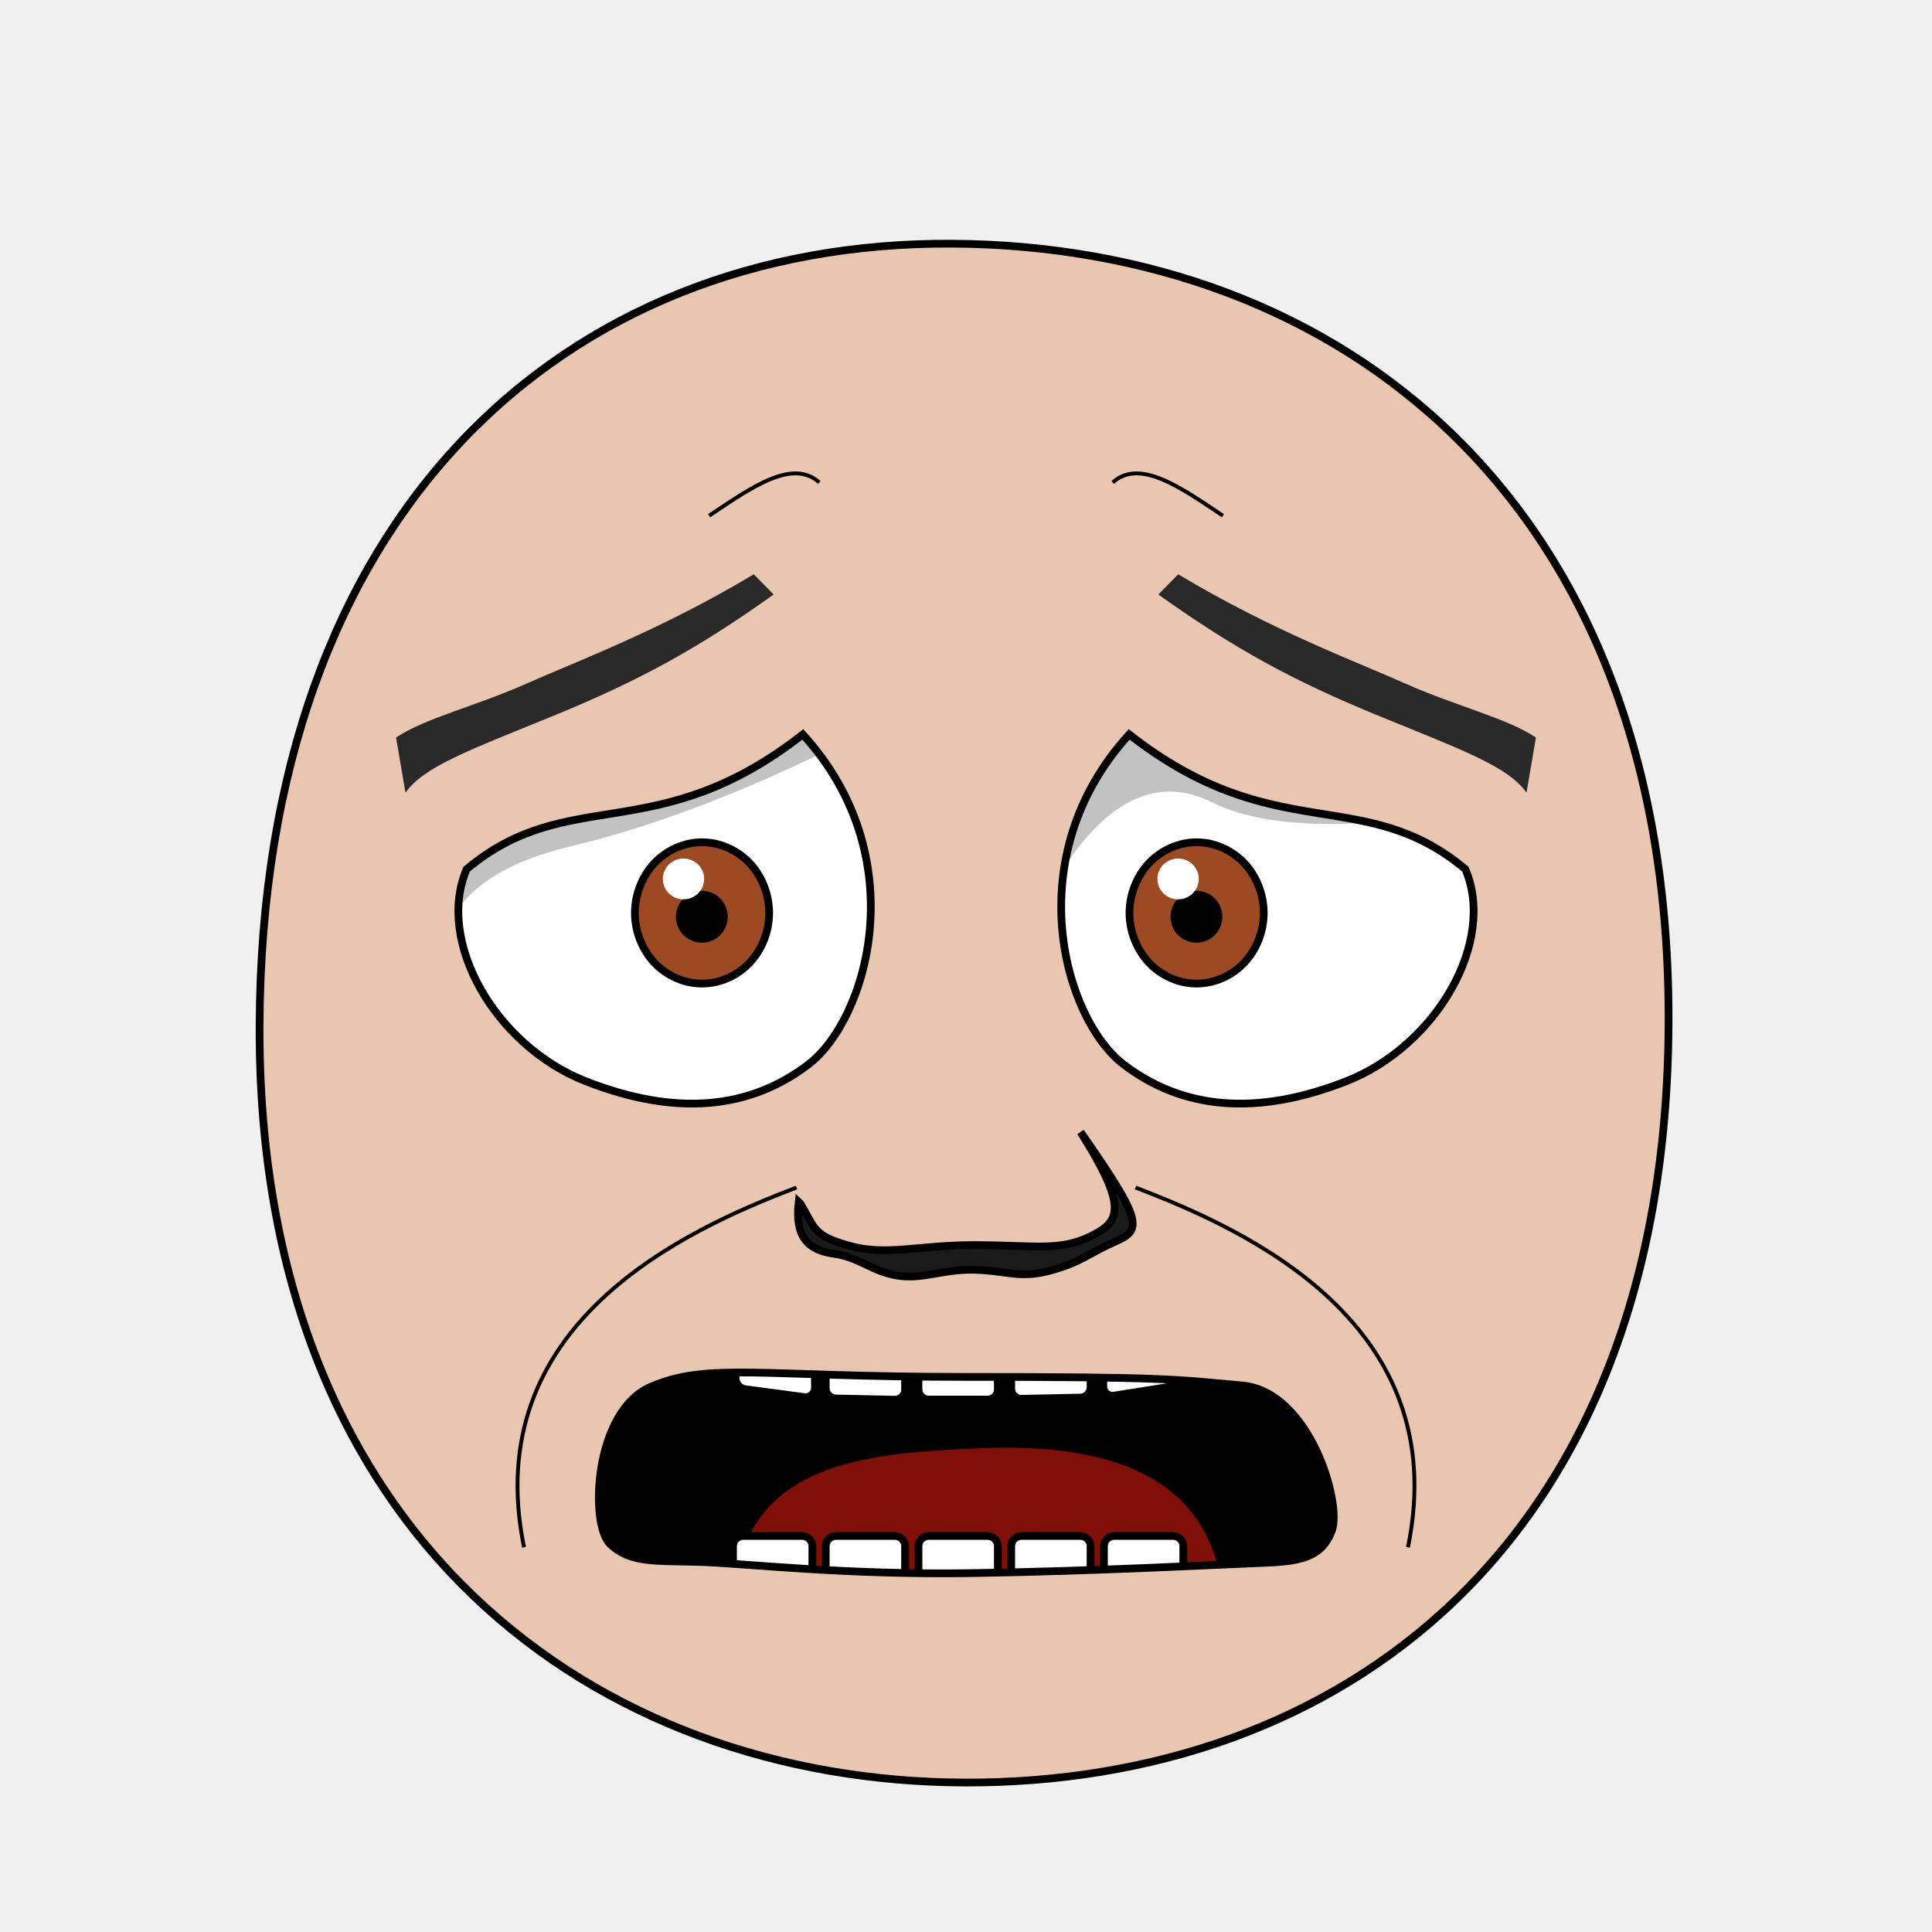
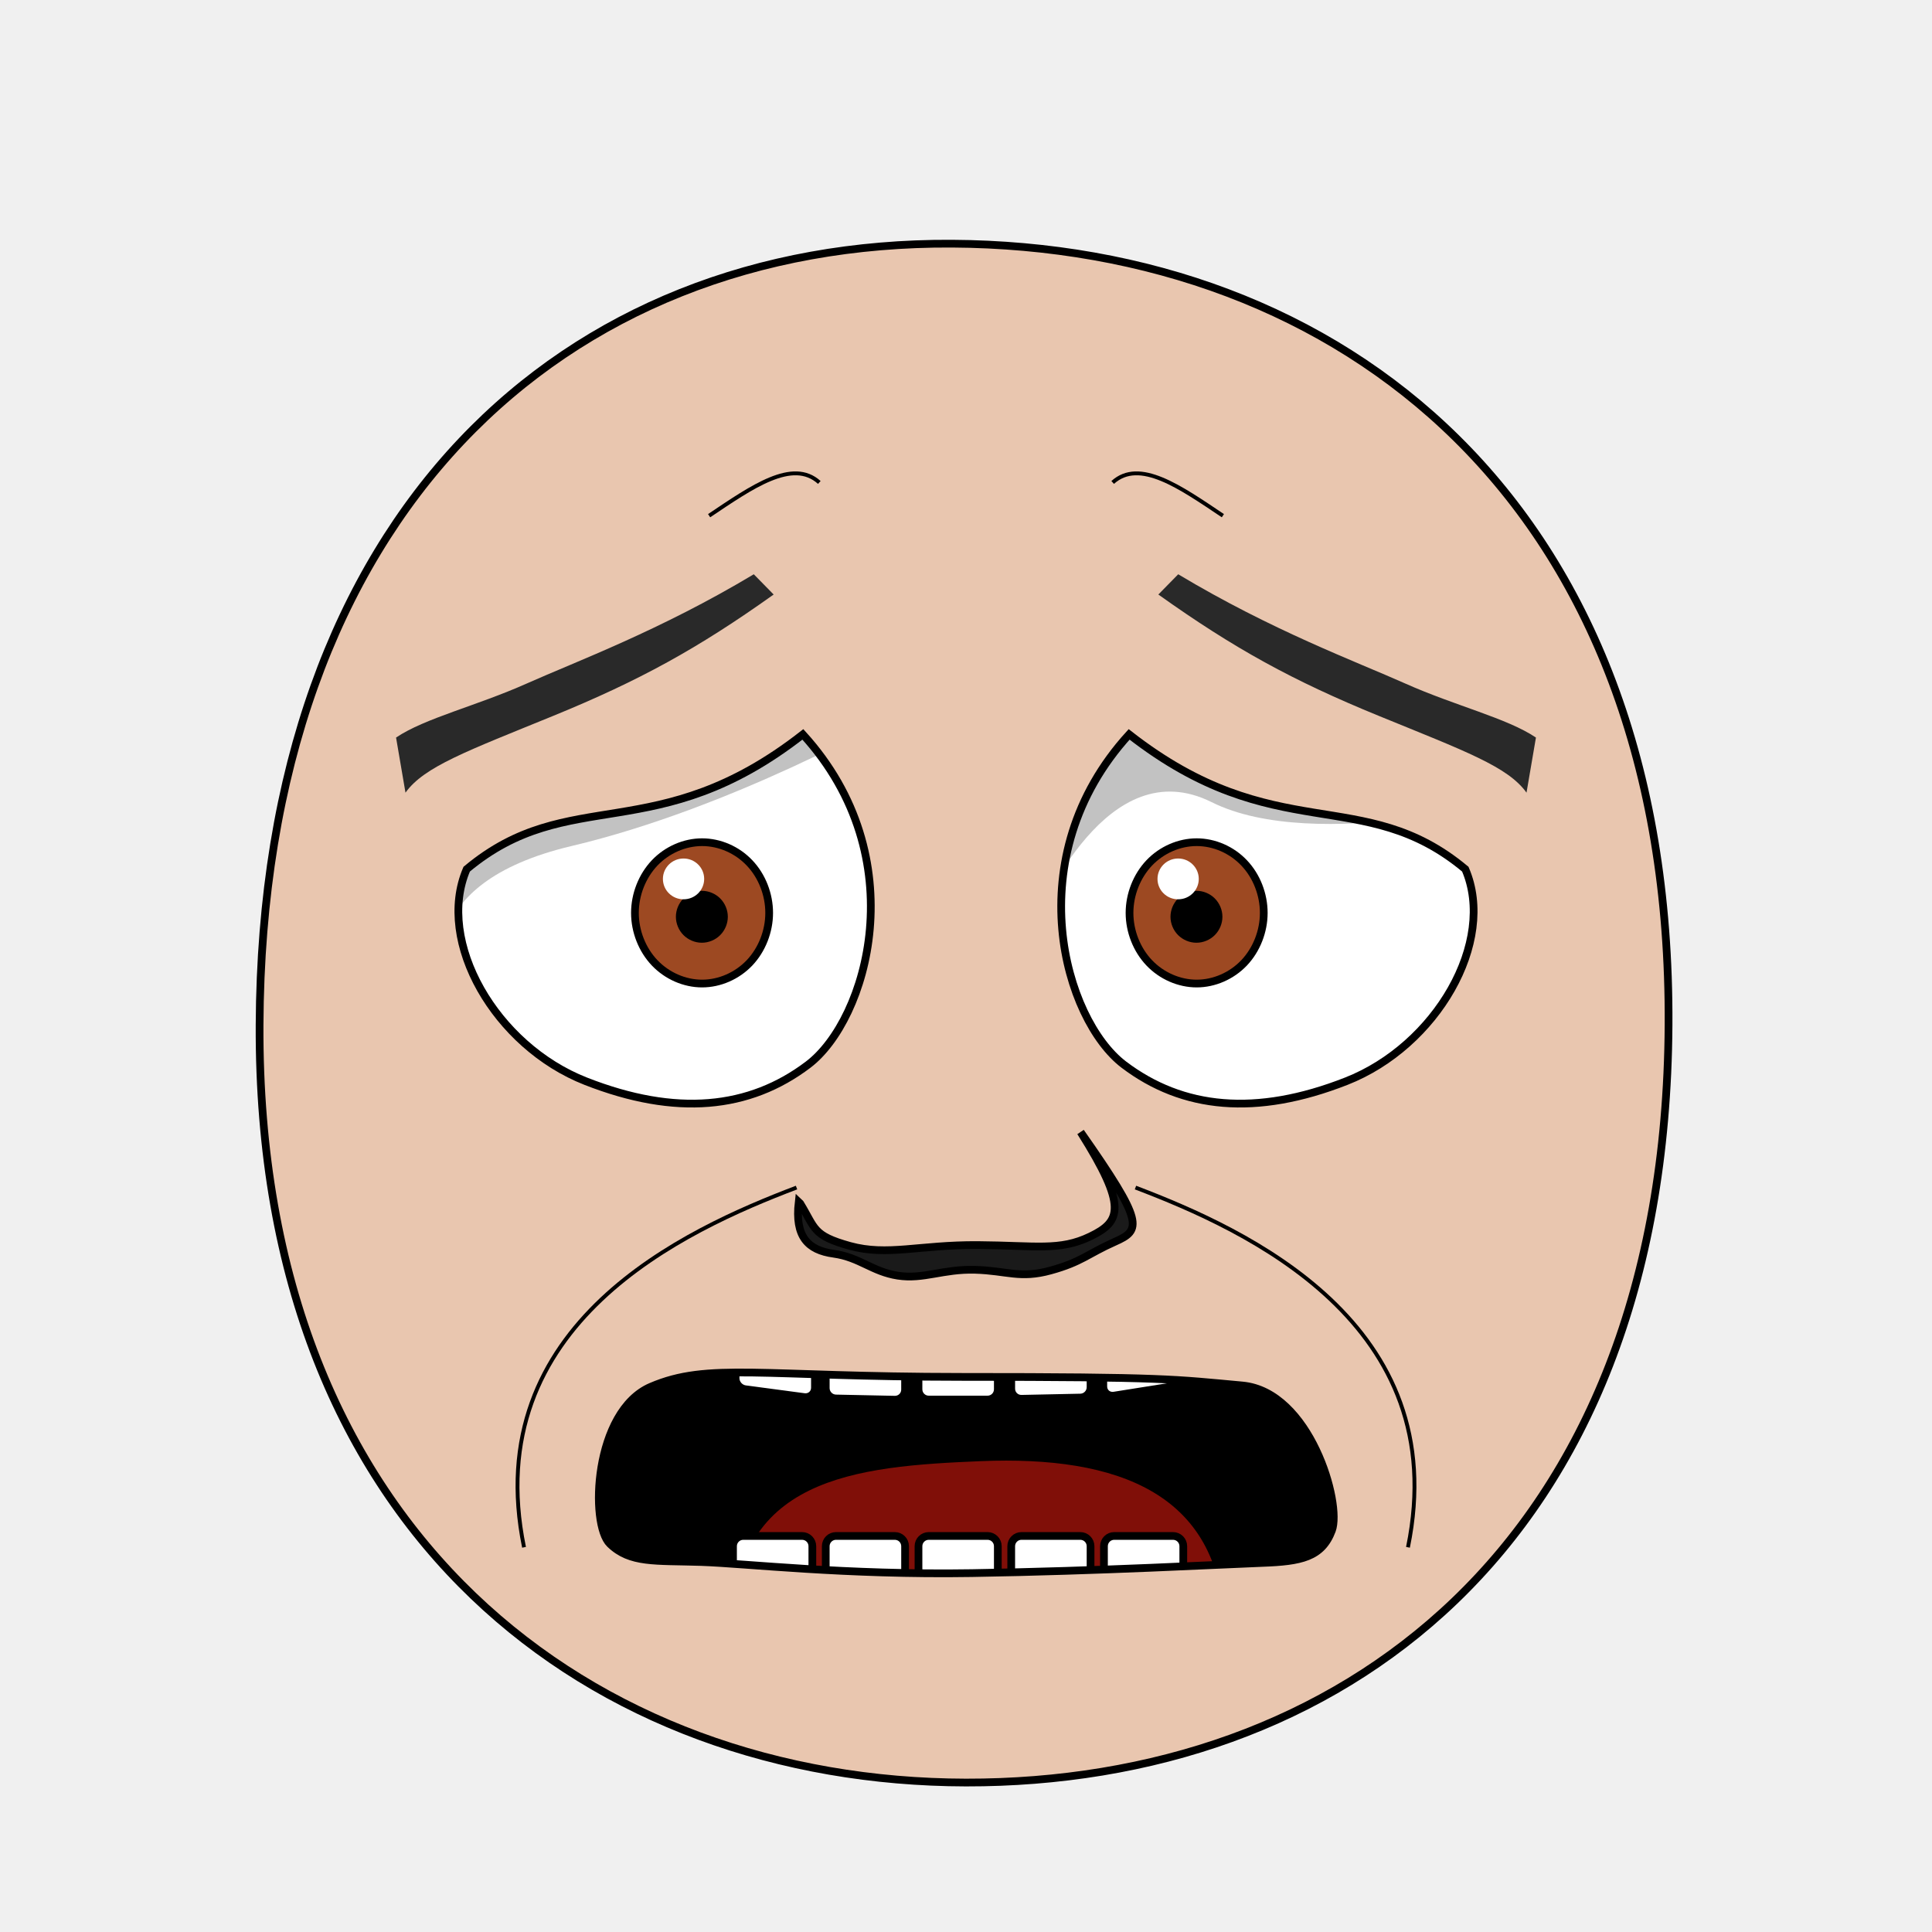
- <svg xmlns="http://www.w3.org/2000/svg" xmlns:xlink="http://www.w3.org/1999/xlink" viewBox="0 0 250 250" id="emoticon-front-view" height="100%" width="100%" version="1.1">
+ <svg xmlns="http://www.w3.org/2000/svg" xmlns:xlink="http://www.w3.org/1999/xlink" version="1.1" width="100%" height="100%" id="emoticon-front-view" viewBox="0 0 250 250">
  <defs id="defs">
    <clipPath id="clipPath-left-eye">
-       <use transform="matrix(1,0,0,1,0,0)" x="0" width="1" xlink:href="#left-eye-outline" height="1" y="0" id="use-left-eye-outline-1">
+       <use transform="matrix(1,0,0,1,0,0)" id="use-left-eye-outline-1" y="0" height="1" xlink:href="#left-eye-outline" width="1" x="0">
</use>
    </clipPath>
    <clipPath id="clipPath-right-eye">
-       <use id="use-left-eye-outline-2" y="0" height="250" xlink:href="#left-eye-outline" width="250" x="0" transform="matrix(-1,0,0,1,250,0)">
+       <use transform="matrix(-1,0,0,1,250,0)" x="0" width="250" xlink:href="#left-eye-outline" height="250" y="0" id="use-left-eye-outline-2">
</use>
    </clipPath>
-     <clipPath id="clipPath-mouth" clipPathUnits="userSpaceOnUse">
-       <use transform="matrix(1,0,0,1,0,0)" height="250" y="0" x="0" xlink:href="#mouth-outline" id="use-mouth-outline" width="250">
+     <clipPath clipPathUnits="userSpaceOnUse" id="clipPath-mouth">
+       <use transform="matrix(1,0,0,1,0,0)" width="250" id="use-mouth-outline" xlink:href="#mouth-outline" x="0" y="0" height="250">
</use>
    </clipPath>
  </defs>
  <g id="head">
-     <path d="M 124.98,230.66 C 172.77,230.75 215.51,200.57 215.91,132.64 216.3,64.72 173.26,31.81 123.18,31.53 73.1,31.24 33.88,66.28 33.59,132.64 33.3,199.01 77.19,230.57 124.98,230.66 Z" style="fill:#e9c6af;stroke:#000000;stroke-width:1;stroke-opacity:1" id="head-outline">
+     <path style="fill:#e9c6af;stroke:#000000;stroke-width:1;stroke-opacity:1" d="M 124.98,230.66 C 172.77,230.75 215.51,200.57 215.91,132.64 216.3,64.72 173.26,31.81 123.18,31.53 73.1,31.24 33.88,66.28 33.59,132.64 33.3,199.01 77.19,230.57 124.98,230.66 Z" id="head-outline">
</path>
  </g>
  <g id="left-eye">
-     <path d="M 103.886,95.033 C 118.457,111.014 112.2,131.974 104.582,137.758 96.963,143.542 87.465,144.488 75.796,139.913 64.128,135.339 56.352,121.856 60.387,112.465 73.656,101.379 84.948,109.824 103.886,95.033 Z" style="fill:#ffffff;stroke:#000000;stroke-width:1;stroke-miterlimit:4;stroke-opacity:1;stroke-dasharray:none" id="left-eye-outline">
+     <path style="fill:#ffffff;stroke:#000000;stroke-width:1;stroke-miterlimit:4;stroke-opacity:1;stroke-dasharray:none" d="M 103.89,95.03 C 118.46,111.01 112.2,131.97 104.58,137.76 96.96,143.54 87.47,144.49 75.8,139.91 64.13,135.34 56.35,121.86 60.39,112.47 73.66,101.38 84.95,109.82 103.89,95.03 Z" id="left-eye-outline">
</path>
-     <g clip-path="url(#clipPath-left-eye)" id="left-eyeball">
+     <g id="left-eyeball" clip-path="url(#clipPath-left-eye)">
      <g id="left-lens">
-         <path d="M 99.528,118.132 C 99.528,120.526 98.592,122.904 96.984,124.596 95.376,126.289 93.116,127.275 90.841,127.275 88.568,127.275 86.308,126.289 84.7,124.596 83.092,122.904 82.155,120.526 82.155,118.132 82.155,115.739 83.092,113.36 84.7,111.667 86.308,109.974 88.568,108.988 90.841,108.988 93.116,108.988 95.376,109.974 96.984,111.667 98.592,113.36 99.528,115.739 99.528,118.132 Z" style="fill:#9d4922;fill-opacity:1;stroke:#000000;stroke-width:1;stroke-miterlimit:4;stroke-opacity:1;stroke-dasharray:none" id="iris">
+         <path style="fill:#9d4922;fill-opacity:1;stroke:#000000;stroke-width:1;stroke-miterlimit:4;stroke-opacity:1;stroke-dasharray:none" d="m 99.53,118.13 c 0,2.39 -0.94,4.77 -2.54,6.46 -1.61,1.69 -3.87,2.68 -6.14,2.68 -2.27,0 -4.53,-0.99 -6.14,-2.68 -1.61,-1.69 -2.55,-4.07 -2.55,-6.46 0,-2.39 0.94,-4.77 2.55,-6.47 1.61,-1.69 3.87,-2.68 6.14,-2.68 2.28,0 4.54,0.99 6.14,2.68 1.61,1.69 2.54,4.07 2.54,6.47 z" id="iris">
</path>
-         <path d="M 93.676,118.628 C 93.676,119.376 93.369,120.12 92.84,120.649 92.31,121.179 91.568,121.486 90.819,121.486 90.07,121.486 89.328,121.179 88.798,120.649 88.27,120.12 87.961,119.376 87.961,118.628 87.961,117.88 88.27,117.136 88.798,116.606 89.328,116.078 90.07,115.769 90.819,115.769 91.568,115.769 92.31,116.078 92.84,116.606 93.369,117.136 93.676,117.88 93.676,118.628 Z" style="fill:#000000;fill-opacity:1;stroke:#000000;stroke-width:1;stroke-miterlimit:4;stroke-opacity:1;stroke-dasharray:none" id="pupil">
+         <path style="fill:#000000;fill-opacity:1;stroke:#000000;stroke-width:1;stroke-miterlimit:4;stroke-opacity:1;stroke-dasharray:none" d="m 93.68,118.63 c 0,0.75 -0.31,1.49 -0.84,2.02 -0.53,0.53 -1.27,0.84 -2.02,0.84 -0.75,0 -1.49,-0.31 -2.02,-0.84 -0.53,-0.53 -0.84,-1.27 -0.84,-2.02 0,-0.75 0.31,-1.49 0.84,-2.02 0.53,-0.53 1.27,-0.84 2.02,-0.84 0.75,0 1.49,0.31 2.02,0.84 0.53,0.53 0.84,1.27 0.84,2.02 z" id="pupil">
</path>
-         <path d="M 91.118,113.734 C 91.118,115.198 89.923,116.376 88.444,116.376 86.969,116.376 85.772,115.198 85.772,113.734 85.772,112.278 86.969,111.092 88.444,111.092 89.923,111.092 91.118,112.278 91.118,113.734 Z" style="fill:#ffffff;fill-opacity:1;stroke:none" id="glare">
+         <path style="fill:#ffffff;fill-opacity:1;stroke:none" d="m 91.12,113.73 c 0,1.46 -1.19,2.64 -2.67,2.64 -1.48,0 -2.67,-1.18 -2.67,-2.64 0,-1.46 1.2,-2.64 2.67,-2.64 1.48,0 2.67,1.19 2.67,2.64 z" id="glare">
</path>
      </g>
-       <path d="M 57.649,126.873 47.659,91.963 102.932,71.854 115.208,92.859 C 115.209,92.859 94.737,104.572 73.976,109.481 53.072,114.422 57.649,126.873 57.649,126.873 Z" style="opacity:0.24;fill:#000000;stroke:#000000;stroke-width:0px;stroke-linecap:butt;stroke-linejoin:miter;stroke-opacity:1" id="left-lid-shadow">
+       <path style="opacity:0.24;fill:#000000;stroke:#000000;stroke-width:0px;stroke-linecap:butt;stroke-linejoin:miter;stroke-opacity:1" d="m 57.65,126.87 -9.99,-34.91 55.27,-20.11 12.28,21 c 0,0 -20.47,11.71 -41.23,16.62 -20.9,4.94 -16.33,17.39 -16.33,17.39 z" id="left-lid-shadow">
</path>
    </g>
  </g>
  <g id="right-eye">
-     <use id="right-eye-outline" y="0" height="250" xlink:href="#left-eye-outline" width="250" x="0" transform="matrix(-1,0,0,1,250,0)">
+     <use transform="matrix(-1,0,0,1,250,0)" x="0" width="250" xlink:href="#left-eye-outline" height="250" y="0" id="right-eye-outline">
</use>
-     <g clip-path="url(#clipPath-right-eye)" id="right-eyeball">
-       <use id="right-lens" y="0" height="1" xlink:href="#left-lens" style="stroke-width:4.36;stroke-miterlimit:4;stroke-dasharray:none" width="1" x="0" transform="matrix(1,0,0,1,64,0)">
+     <g id="right-eyeball" clip-path="url(#clipPath-right-eye)">
+       <use transform="matrix(1,0,0,1,64,0)" x="0" width="1" xlink:href="#left-lens" height="1" y="0" id="right-lens">
</use>
-       <path d="M 133.198,120.264 131.224,81.907 171.461,73.856 197.266,103.084 C 197.266,103.084 170.288,110.542 156.784,103.8 143.28,97.057 134.987,117.227 133.198,120.264 Z" style="opacity:0.24;fill:#000000;stroke:#000000;stroke-width:0px;stroke-linecap:butt;stroke-linejoin:miter;stroke-miterlimit:4;stroke-opacity:1;stroke-dasharray:none" id="right-lid-shadow">
+       <path style="opacity:0.24;fill:#000000;stroke:#000000;stroke-width:0px;stroke-linecap:butt;stroke-linejoin:miter;stroke-miterlimit:4;stroke-opacity:1;stroke-dasharray:none" d="m 133.2,120.26 -1.97,-38.36 40.24,-8.05 25.8,29.23 c 0,0 -26.98,7.46 -40.48,0.72 -13.5,-6.74 -21.8,13.43 -23.59,16.46 z" id="right-lid-shadow">
</path>
    </g>
  </g>
-   <path d="M 100.11,76.93 C 90.3,83.92 82.73,88.08 71.57,92.64 60.41,97.2 54.88,99.2 52.47,102.57 L 51.25,95.44 C 54.97,92.93 61.65,91.35 68.13,88.46 74.61,85.57 85.4,81.59 97.54,74.31 Z" style="fill:#292929;fill-opacity:1;fill-rule:nonzero;stroke-width:1;stroke-miterlimit:103.36;stroke-opacity:-21.13;stroke-dasharray:none" id="left-eye-brow">
+   <path style="fill:#292929;fill-opacity:1;fill-rule:nonzero;stroke-width:1;stroke-miterlimit:103.36;stroke-opacity:-21.13;stroke-dasharray:none" d="M 100.11,76.93 C 90.3,83.92 82.73,88.08 71.57,92.64 60.41,97.2 54.88,99.2 52.47,102.57 L 51.25,95.44 C 54.97,92.93 61.65,91.35 68.13,88.46 74.61,85.57 85.4,81.59 97.54,74.31 Z" id="left-eye-brow">
</path>
  <g id="nose">
-     <path d="M 103.553,155.73 C 105.53,158.96 105.112,159.87 109.971,161.22 114.819,162.56 118.932,161.07 126.48,161.11 134.017,161.16 137.125,161.91 141.091,159.99 145.057,158.07 145.916,156.16 139.826,146.49 148.108,158.29 147.713,159.16 144.234,160.7 140.763,162.24 139.961,163.3 135.951,164.4 131.972,165.5 130.322,164.43 126.175,164.31 122.017,164.19 119.508,165.58 116.176,165.07 112.852,164.55 111.248,162.7 107.881,162.23 104.502,161.77 102.841,159.99 103.35,155.54 Z" style="fill:#1a1a1a;stroke:#000000;stroke-width:1;stroke-miterlimit:4;stroke-dasharray:none" id="nose-outline">
+     <path style="fill:#1a1a1a;stroke:#000000;stroke-width:1;stroke-miterlimit:4;stroke-dasharray:none" d="M 103.55,155.73 C 105.53,158.96 105.11,159.87 109.97,161.22 114.82,162.56 118.93,161.07 126.48,161.11 134.02,161.16 137.13,161.91 141.09,159.99 145.06,158.07 145.92,156.16 139.83,146.49 148.11,158.29 147.71,159.16 144.23,160.7 140.76,162.24 139.96,163.3 135.95,164.4 131.97,165.5 130.32,164.43 126.18,164.31 122.02,164.19 119.51,165.58 116.18,165.07 112.85,164.55 111.25,162.7 107.88,162.23 104.5,161.77 102.84,159.99 103.35,155.54 Z" id="nose-outline">
</path>
  </g>
-   <use transform="matrix(-1,0,0,1,250,0)" x="0" width="250" xlink:href="#left-eye-brow" height="250" y="0" id="right-eye-brow">
+   <use transform="matrix(-1,0,0,1,250,0)" id="right-eye-brow" y="0" height="250" xlink:href="#left-eye-brow" width="250" x="0">
</use>
  <g id="mouth">
-     <g id="mouth-interior" clip-path="url(#clipPath-mouth)">
-       <rect style="fill:#000000;fill-opacity:1;stroke:none" x="68.16" width="119.944" id="mouth-background" height="66.556" y="159.934">
+     <g clip-path="url(#clipPath-mouth)" id="mouth-interior">
+       <rect style="fill:#000000;fill-opacity:1;stroke:none" y="159.934" height="66.556" id="mouth-background" width="119.944" x="68.16">
</rect>
-       <path d="M 94.84,209.75 C 94.51,189.46 110.73,188.07 126.96,187.4 144.51,186.69 158.42,191.44 158.42,209.75 137.23,209.75 116.04,209.75 94.84,209.75 Z" style="fill:#800f08;fill-opacity:1;stroke:none" id="tongue">
+       <path style="fill:#800f08;fill-opacity:1;stroke:none" d="m 94.84,211.42 c -0.33,-20.3 15.89,-21.68 32.12,-22.35 17.55,-0.71 31.46,4.04 31.46,22.35 -21.19,0 -42.38,0 -63.58,0 z" id="tongue">
</path>
-       <g transform="matrix(1,0,0,1,0.5,-6.35)" morph="fix-children" id="upper-teeth">
-         <rect width="10.356" x="95.524" ry="1.325" transform="matrix(0.991225,0.1321854,0,1,0,0)" rx="1.336" y="158.195" height="15.123" id="tooth-02" style="fill:#ffffff;fill-opacity:1;stroke:#000000;stroke-width:1.004;stroke-opacity:1">
+       <g transform="matrix(1,0,0,1,0.5,-6.35)" id="upper-teeth" morph="fix-children">
+         <rect style="fill:#ffffff;fill-opacity:1;stroke:#000000;stroke-width:1.004;stroke-opacity:1" id="tooth-02" height="15.123" y="158.195" rx="1.336" transform="matrix(0.991225,0.1321854,0,1,0,0)" ry="1.325" x="95.524" width="10.356">
</rect>
-         <rect rx="1.325" y="169.934" height="15.123" transform="matrix(0.999781,0.02092668,0,1,0,0)" id="tooth-03" width="10.267" x="106.375" ry="1.325" style="fill:#ffffff;fill-opacity:1;stroke:#000000;stroke-width:1;stroke-opacity:1">
+         <rect style="fill:#ffffff;fill-opacity:1;stroke:#000000;stroke-width:1;stroke-opacity:1" ry="1.325" x="106.375" width="10.267" id="tooth-03" transform="matrix(0.999781,0.02092668,0,1,0,0)" height="15.123" y="169.934" rx="1.325">
</rect>
-         <rect width="10.265" x="118.352" ry="1.325" rx="1.325" y="172.327" height="15.123" id="tooth-04" style="fill:#ffffff;fill-opacity:1;stroke:#000000;stroke-opacity:1">
+         <rect style="fill:#ffffff;fill-opacity:1;stroke:#000000;stroke-opacity:1" id="tooth-04" height="15.123" y="172.327" rx="1.325" ry="1.325" x="118.352" width="10.265">
</rect>
-         <rect rx="1.325" y="174.986" height="15.123" transform="matrix(0.999781,-0.02092669,0,1,0,0)" id="tooth-05" width="10.267" x="130.381" ry="1.325" style="fill:#ffffff;fill-opacity:1;stroke:#000000;stroke-width:1;stroke-opacity:1">
+         <rect style="fill:#ffffff;fill-opacity:1;stroke:#000000;stroke-width:1;stroke-opacity:1" ry="1.325" x="130.381" width="10.267" id="tooth-05" transform="matrix(0.999781,-0.02092669,0,1,0,0)" height="15.123" y="174.986" rx="1.325">
</rect>
-         <rect width="10.394" x="144.054" ry="1.325" transform="matrix(0.9876076,-0.1569434,0,1,0,0)" rx="1.341" y="194.646" height="15.123" id="tooth-06" style="fill:#ffffff;fill-opacity:1;stroke:#000000;stroke-width:1.006;stroke-opacity:1">
+         <rect style="fill:#ffffff;fill-opacity:1;stroke:#000000;stroke-width:1.006;stroke-opacity:1" id="tooth-06" height="15.123" y="194.646" rx="1.341" transform="matrix(0.9876076,-0.1569434,0,1,0,0)" ry="1.325" x="144.054" width="10.394">
</rect>
      </g>
      <g transform="matrix(1,0,0,1,0.5,26.66)" id="lower-teeth">
-         <rect style="fill:#ffffff;fill-opacity:1;stroke:#000000;stroke-opacity:1" ry="1.325" x="94.352" width="10.265" id="tooth-09" height="15.123" y="172.091" rx="1.325">
+         <rect style="fill:#ffffff;fill-opacity:1;stroke:#000000;stroke-opacity:1" rx="1.325" y="172.091" height="15.123" id="tooth-09" width="10.265" x="94.352" ry="1.325">
</rect>
-         <rect style="fill:#ffffff;fill-opacity:1;stroke:#000000;stroke-opacity:1" id="tooth-10" height="15.123" y="172.091" rx="1.325" ry="1.325" x="106.352" width="10.265">
+         <rect style="fill:#ffffff;fill-opacity:1;stroke:#000000;stroke-opacity:1" width="10.265" x="106.352" ry="1.325" rx="1.325" y="172.091" height="15.123" id="tooth-10">
</rect>
-         <rect style="fill:#ffffff;fill-opacity:1;stroke:#000000;stroke-opacity:1" ry="1.325" x="118.352" width="10.265" id="tooth-11" height="15.123" y="172.091" rx="1.325">
+         <rect style="fill:#ffffff;fill-opacity:1;stroke:#000000;stroke-opacity:1" rx="1.325" y="172.091" height="15.123" id="tooth-11" width="10.265" x="118.352" ry="1.325">
</rect>
-         <rect style="fill:#ffffff;fill-opacity:1;stroke:#000000;stroke-opacity:1" id="tooth-12" height="15.123" y="172.091" rx="1.325" ry="1.325" x="130.352" width="10.265">
+         <rect style="fill:#ffffff;fill-opacity:1;stroke:#000000;stroke-opacity:1" width="10.265" x="130.352" ry="1.325" rx="1.325" y="172.091" height="15.123" id="tooth-12">
</rect>
-         <rect style="fill:#ffffff;fill-opacity:1;stroke:#000000;stroke-opacity:1" ry="1.325" x="142.352" width="10.265" id="tooth-13" height="15.123" y="172.091" rx="1.325">
+         <rect style="fill:#ffffff;fill-opacity:1;stroke:#000000;stroke-opacity:1" rx="1.325" y="172.091" height="15.123" id="tooth-13" width="10.265" x="142.352" ry="1.325">
</rect>
      </g>
    </g>
-     <path d="M 172.35,198.04 C 171.04,201.54 168.32,202.06 163.35,202.24 158.39,202.42 142.19,203.3 125.76,203.56 109.34,203.82 96.62,202.32 90.7,202.12 84.78,201.93 81.55,202.32 78.93,199.78 76.3,197.24 76.83,182.62 84.23,179.44 91.63,176.26 98.5,178.16 124.4,178.17 150.82,178.17 152.01,178.48 160.75,179.28 169.48,180.08 173.66,194.54 172.35,198.04 Z" style="fill:none;stroke:#000000;stroke-width:1px;stroke-miterlimit:4;stroke-opacity:1" id="mouth-outline">
+     <path style="fill:none;stroke:#000000;stroke-width:1px;stroke-miterlimit:4;stroke-opacity:1" d="M 172.35,198.04 C 171.04,201.54 168.32,202.06 163.35,202.24 158.39,202.42 142.19,203.3 125.76,203.56 109.34,203.82 96.62,202.32 90.7,202.12 84.78,201.93 81.55,202.32 78.93,199.78 76.3,197.24 76.83,182.62 84.23,179.44 91.63,176.26 98.5,178.16 124.4,178.17 150.82,178.17 152.01,178.48 160.75,179.28 169.48,180.08 173.66,194.54 172.35,198.04 Z" id="mouth-outline">
</path>
  </g>
  <g id="wrinkles">
-     <path d="M 91.759,66.733 C 97.306,63.016 102.555,59.297 106.019,62.435" style="fill:none;stroke:#000000;stroke-width:0.5;stroke-linecap:butt;stroke-linejoin:miter;stroke-miterlimit:4;stroke-opacity:1;stroke-dasharray:none" id="wrinkle-left-brow">
+     <path style="fill:none;stroke:#000000;stroke-width:0.5;stroke-linecap:butt;stroke-linejoin:miter;stroke-miterlimit:4;stroke-opacity:1;stroke-dasharray:none" d="m 91.76,66.73 c 5.55,-3.72 10.8,-7.44 14.26,-4.3" id="wrinkle-left-brow">
</path>
-     <path d="M 67.81,200.22 C 61.87,171.28 88.71,159.13 103.07,153.67" style="fill:none;stroke:#000000;stroke-width:0.5;stroke-linecap:butt;stroke-linejoin:miter;stroke-miterlimit:4;stroke-opacity:1;stroke-dasharray:none" id="wrinkle-left-cheek">
+     <path style="fill:none;stroke:#000000;stroke-width:0.5;stroke-linecap:butt;stroke-linejoin:miter;stroke-miterlimit:4;stroke-opacity:1;stroke-dasharray:none" d="m 67.81,200.22 c -5.94,-28.94 20.9,-41.09 35.26,-46.55" id="wrinkle-left-cheek">
</path>
-     <use transform="matrix(-1,0,0,1,250,0)" style="stroke-width:0.5;stroke-miterlimit:4;stroke-dasharray:none" height="250" y="0" x="0" xlink:href="#wrinkle-left-brow" id="wrinkle-right-brow" width="250">
+     <use transform="matrix(-1,0,0,1,250,0)" width="250" id="wrinkle-right-brow" xlink:href="#wrinkle-left-brow" x="0" y="0" height="250">
</use>
-     <use transform="matrix(-1,0,0,1,250,0)" style="stroke-width:0.5;stroke-miterlimit:4;stroke-dasharray:none" height="250" y="0" x="0" xlink:href="#wrinkle-left-cheek" id="wrinkle-right-cheek" width="250">
+     <use transform="matrix(-1,0,0,1,250,0)" width="250" id="wrinkle-right-cheek" xlink:href="#wrinkle-left-cheek" x="0" y="0" height="250">
</use>
  </g>
</svg>
